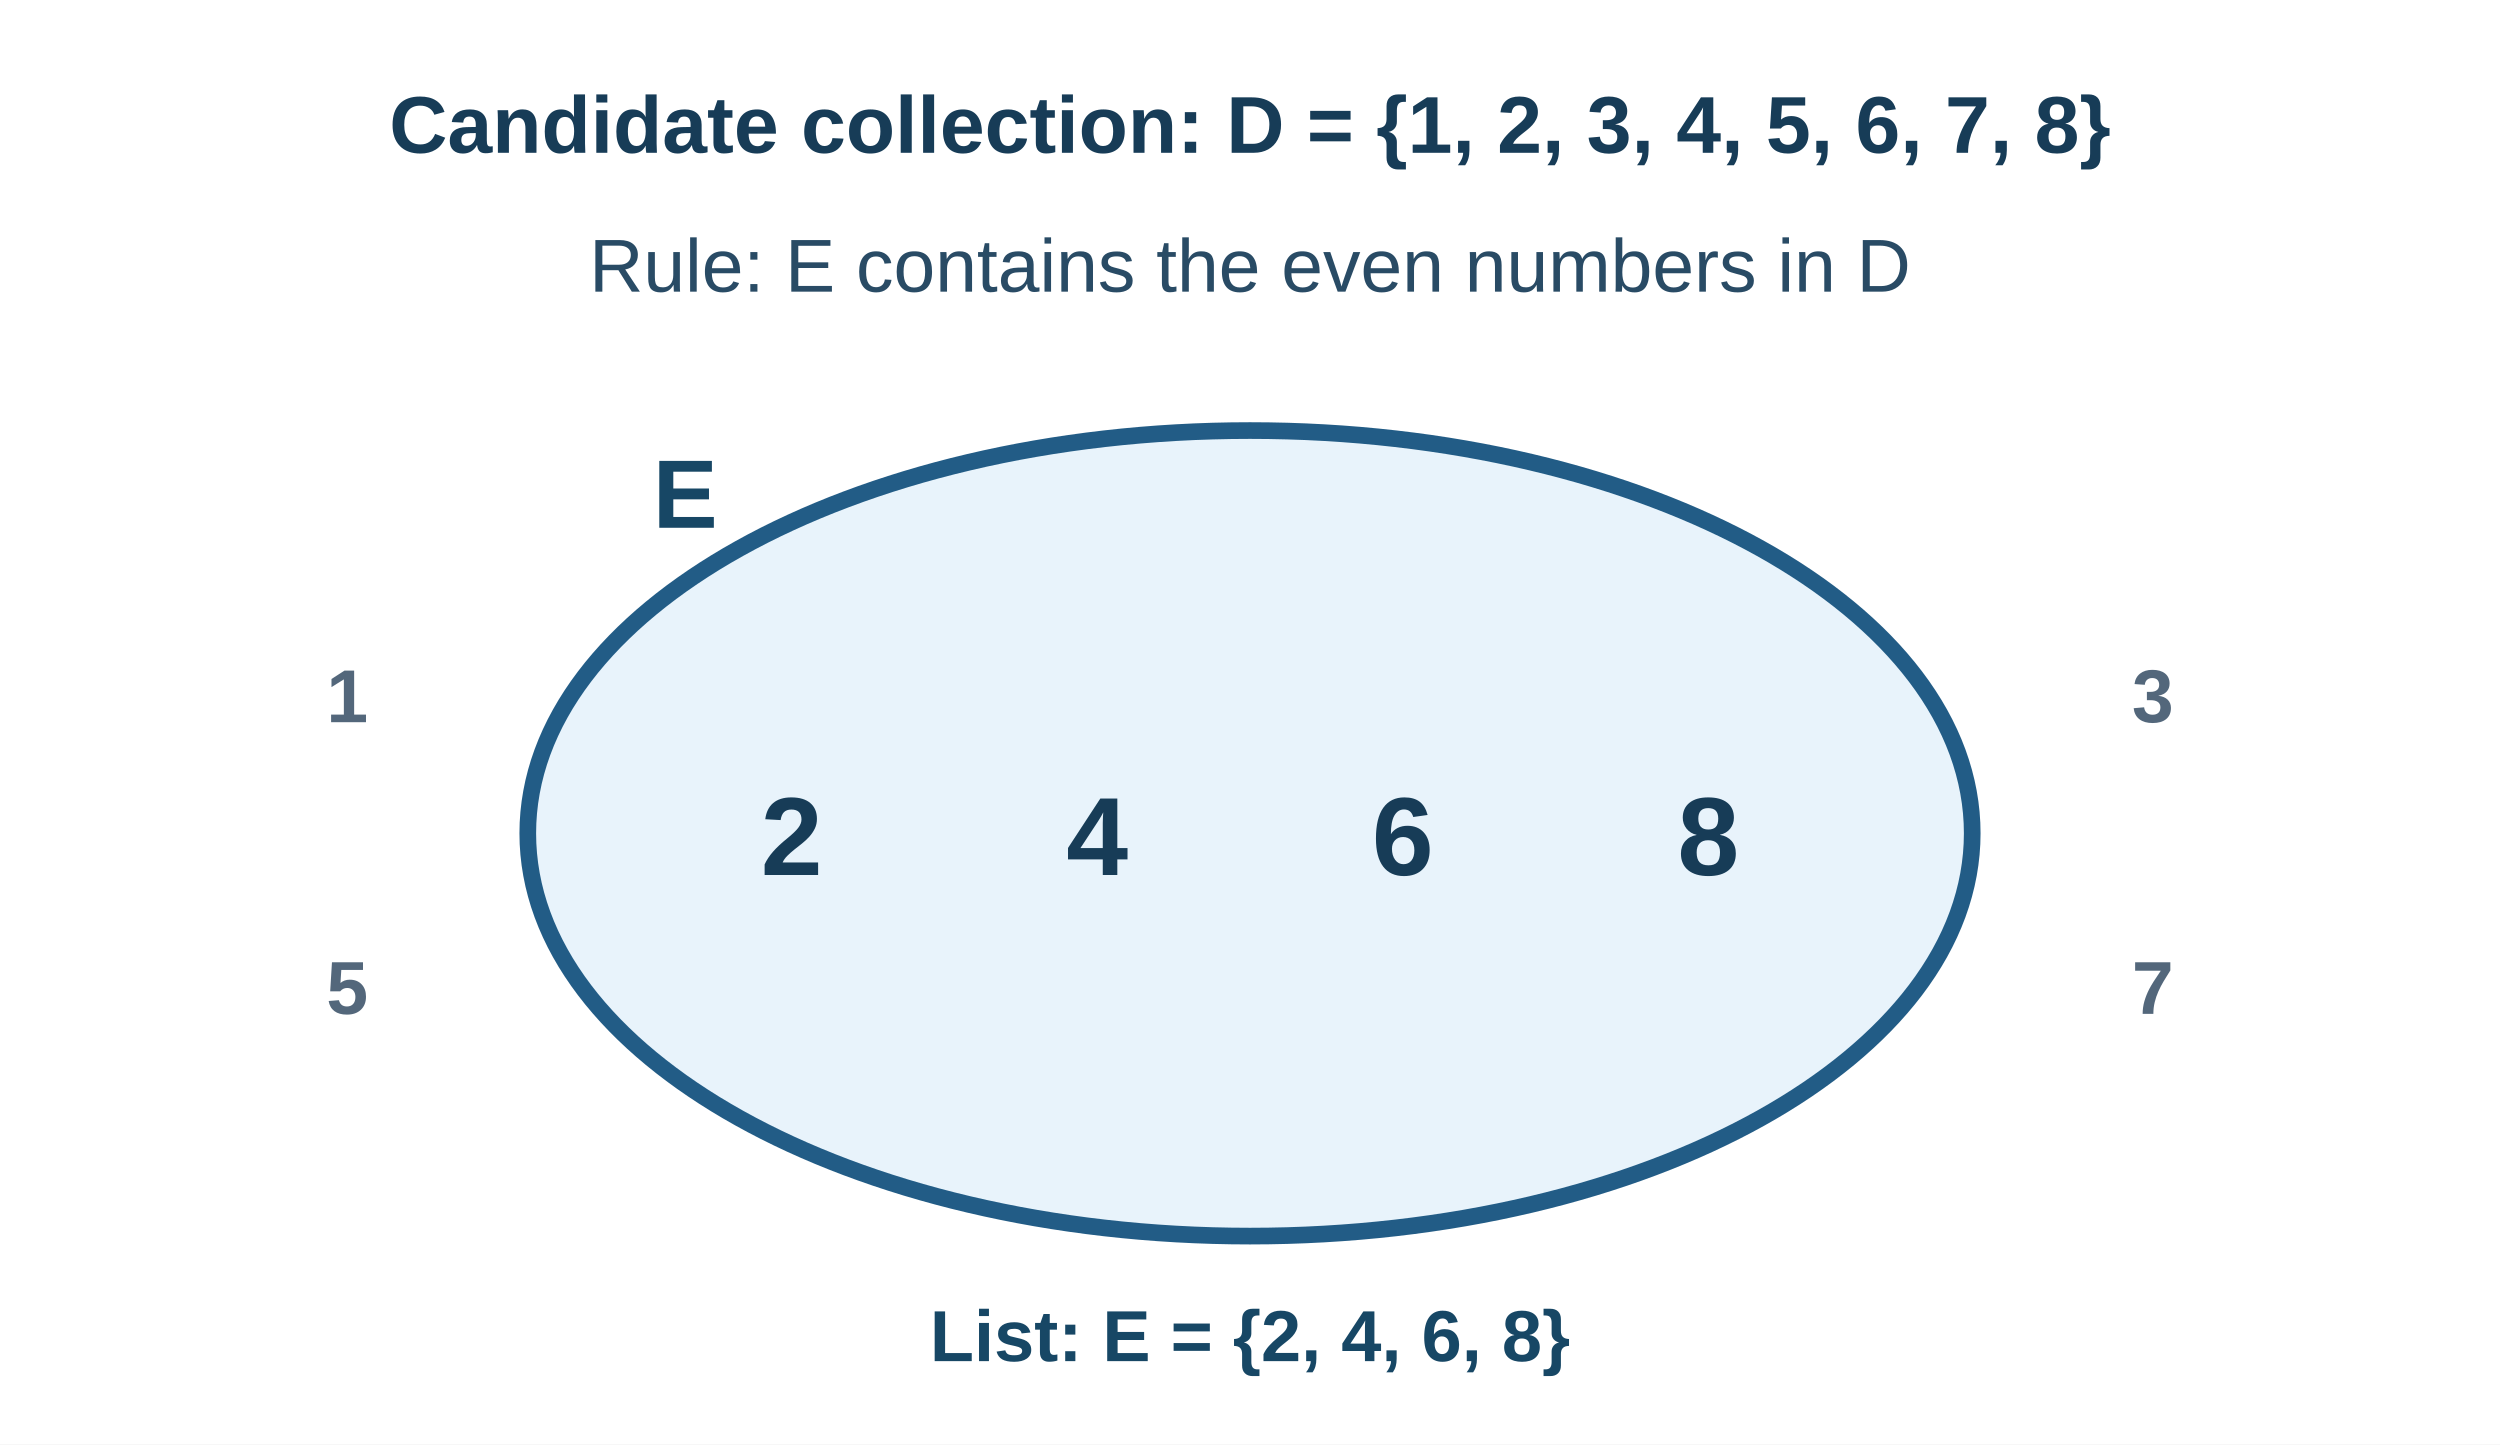
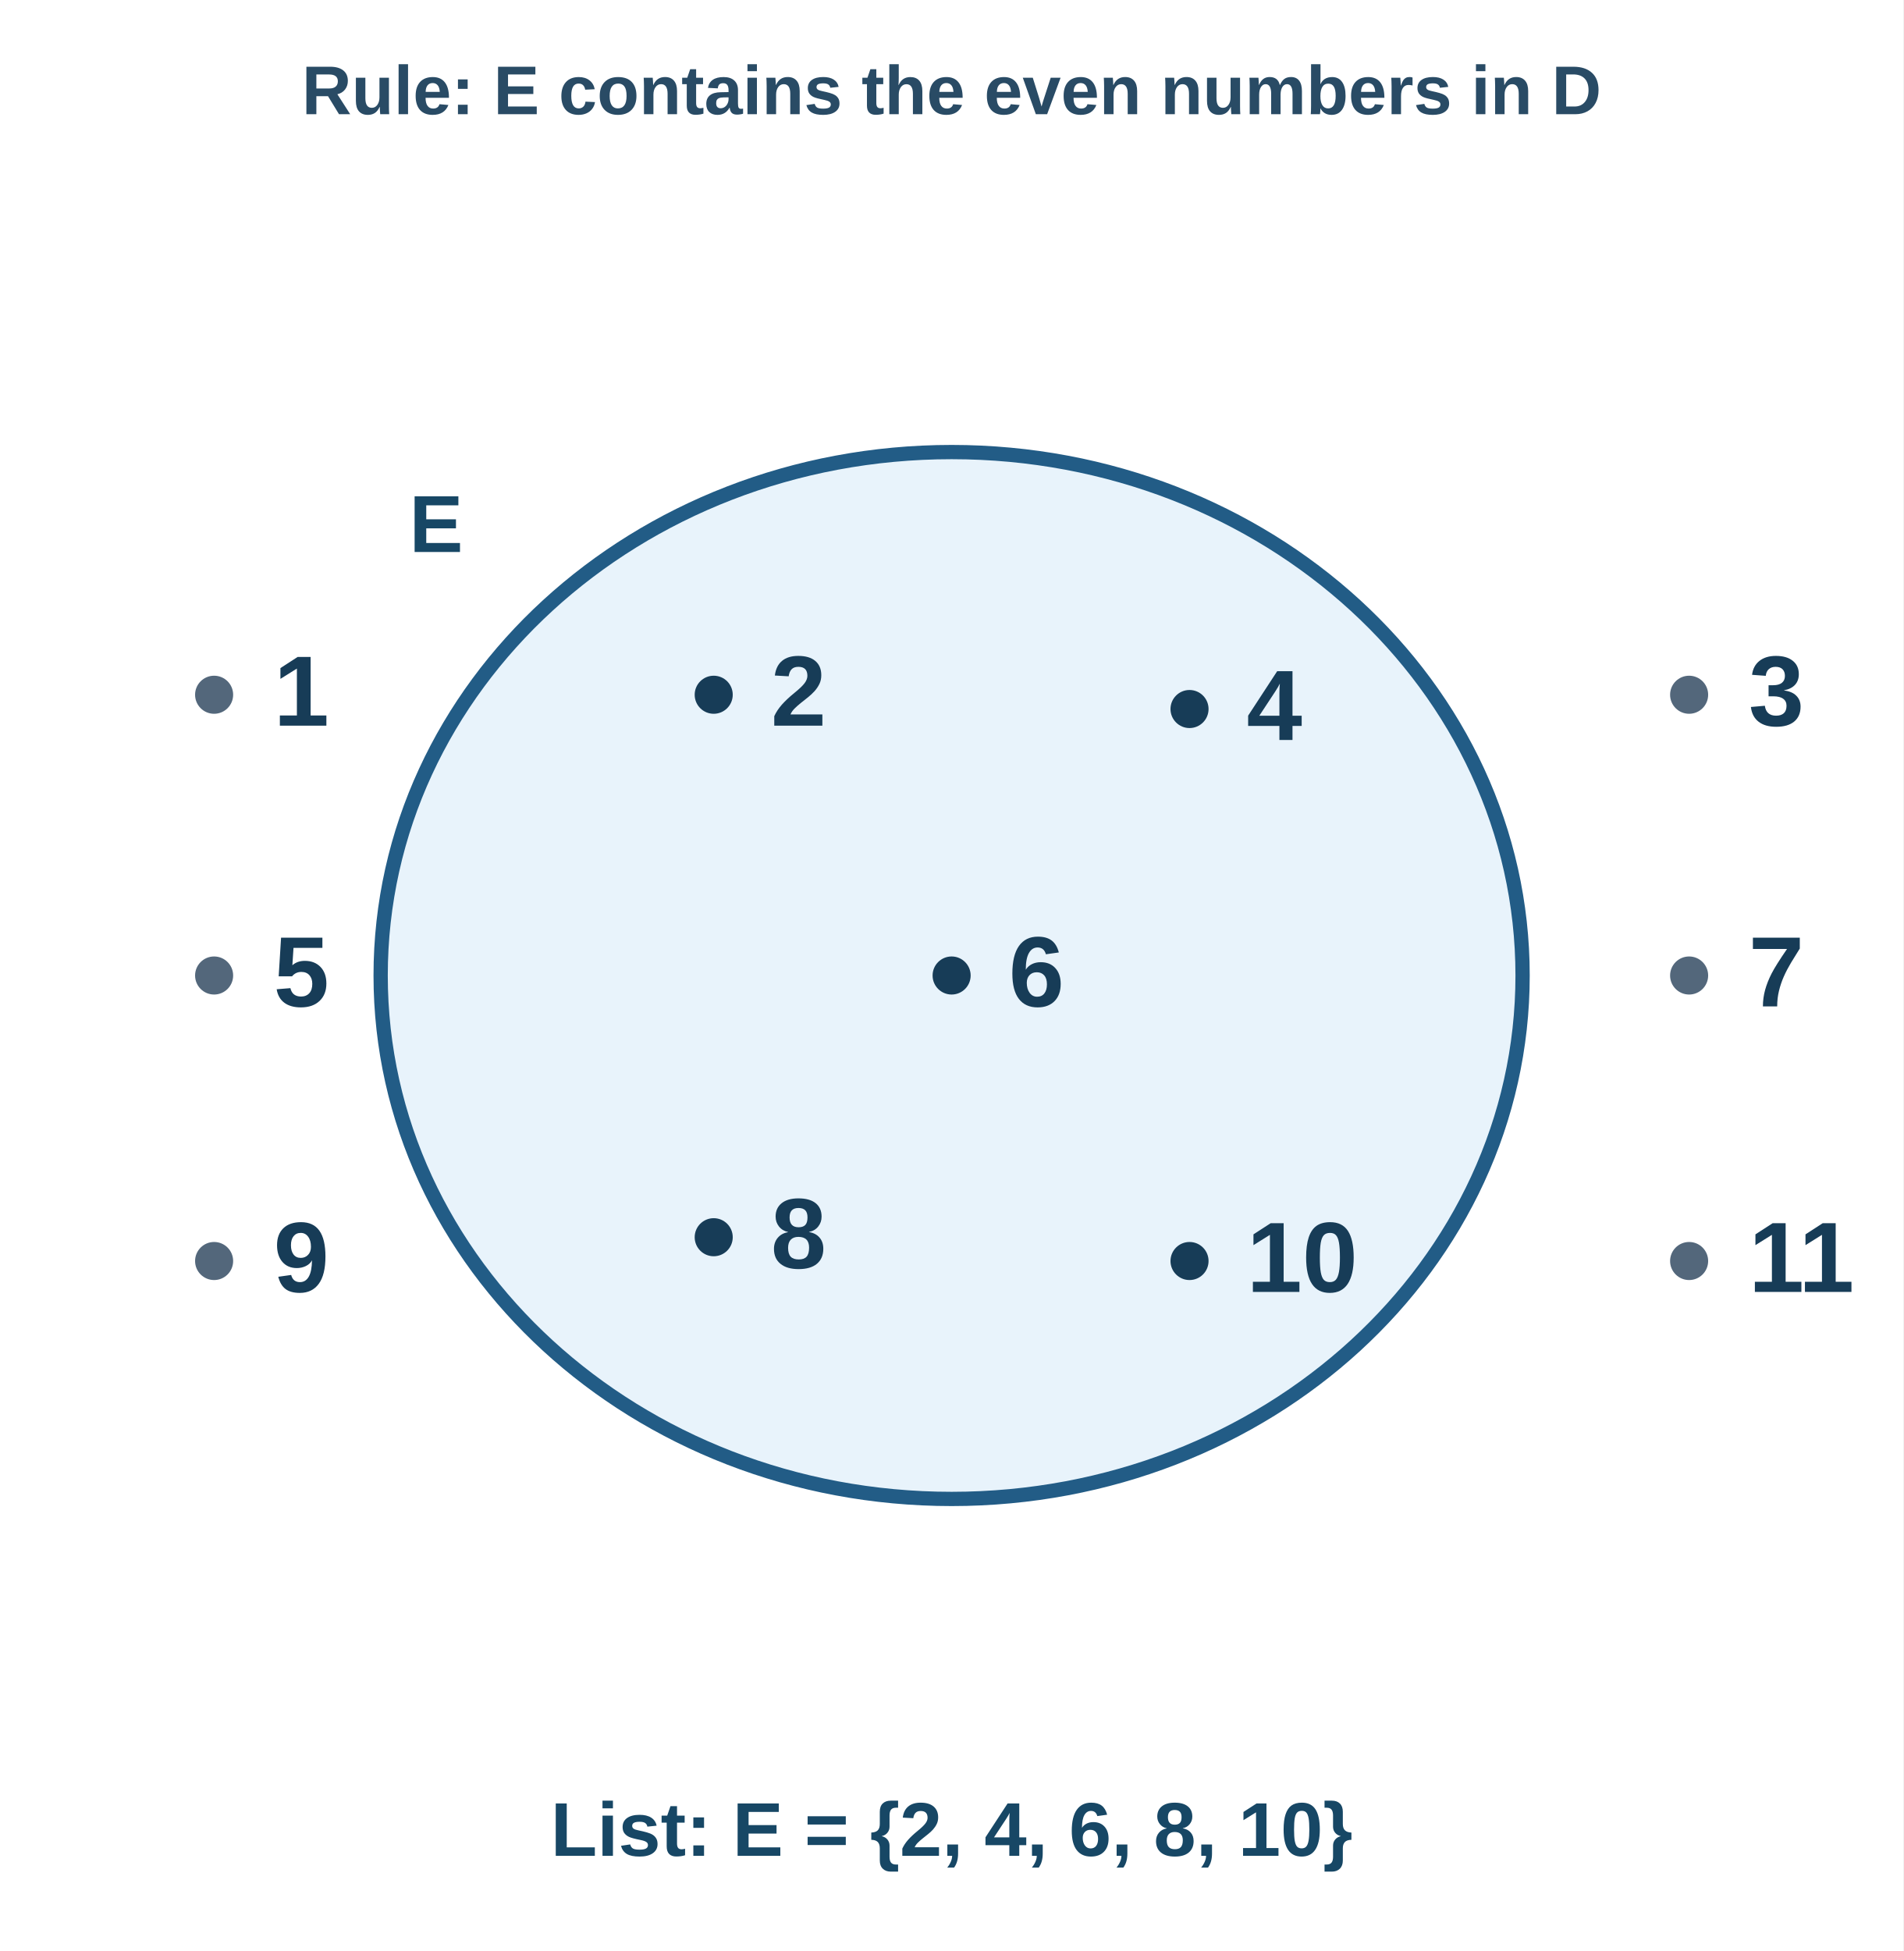
- <svg xmlns="http://www.w3.org/2000/svg" viewBox="0 0 900 520" role="img" aria-labelledby="title desc">
-   <rect width="900" height="520" fill="#fff" />
-   <text x="450" y="55" text-anchor="middle" font-family="Arial,sans-serif" font-size="29" font-weight="700" fill="#173c57">Candidate collection: D = {1, 2, 3, 4, 5, 6, 7, 8}</text>
-   <text x="450" y="105" text-anchor="middle" font-family="Arial,sans-serif" font-size="27" fill="#294b65">Rule: E contains the even numbers in D</text>
-   <ellipse cx="450" cy="300" rx="260" ry="145" fill="#e8f3fb" stroke="#225c86" stroke-width="6" />
-   <text x="235" y="190" font-family="Arial,sans-serif" font-size="35" font-weight="700" fill="#174765">E</text>
-   <g font-family="Arial,sans-serif" font-size="40" font-weight="700" text-anchor="middle" fill="#173c57">
-     <text x="285" y="315">2</text>
-     <text x="395" y="315">4</text>
-     <text x="505" y="315">6</text>
-     <text x="615" y="315">8</text>
+ <svg xmlns="http://www.w3.org/2000/svg" viewBox="0 0 800 820" role="img" aria-labelledby="title desc">
+   <rect width="800" height="820" fill="#fff" />
+   <text x="400" y="48" text-anchor="middle" font-family="Arial,sans-serif" font-size="29" font-weight="700" fill="#294b65">Rule: E contains the even numbers in D</text>
+   <ellipse cx="400" cy="410" rx="240" ry="220" fill="#e8f3fb" stroke="#225c86" stroke-width="6" />
+   <text x="172" y="232" font-family="Arial,sans-serif" font-size="34" font-weight="700" fill="#174765">E</text>
+   <g fill="#173c57">
+     <circle cx="300" cy="292" r="8" />
+     <circle cx="500" cy="298" r="8" />
+     <circle cx="400" cy="410" r="8" />
+     <circle cx="300" cy="520" r="8" />
+     <circle cx="500" cy="530" r="8" />
  </g>
-   <g font-family="Arial,sans-serif" font-size="27" font-weight="700" text-anchor="middle" fill="#53677b">
-     <text x="125" y="260">1</text>
-     <text x="775" y="260">3</text>
-     <text x="125" y="365">5</text>
-     <text x="775" y="365">7</text>
+   <g font-family="Arial,sans-serif" font-size="42" font-weight="700" fill="#173c57">
+     <text x="324" y="305">2</text>
+     <text x="524" y="311">4</text>
+     <text x="424" y="423">6</text>
+     <text x="324" y="533">8</text>
+     <text x="524" y="543">10</text>
  </g>
-   <text x="450" y="490" text-anchor="middle" font-family="Arial,sans-serif" font-size="26" font-weight="700" fill="#174765">List: E = {2, 4, 6, 8}</text>
+   <g fill="#53677b">
+     <circle cx="90" cy="292" r="8" />
+     <circle cx="710" cy="292" r="8" />
+     <circle cx="90" cy="410" r="8" />
+     <circle cx="710" cy="410" r="8" />
+     <circle cx="90" cy="530" r="8" />
+     <circle cx="710" cy="530" r="8" />
+   </g>
+   <g font-family="Arial,sans-serif" font-size="42" font-weight="700" fill="#173c57">
+     <text x="115" y="305">1</text>
+     <text x="735" y="305">3</text>
+     <text x="115" y="423">5</text>
+     <text x="735" y="423">7</text>
+     <text x="115" y="543">9</text>
+     <text x="735" y="543">11</text>
+   </g>
+   <text x="400" y="780" text-anchor="middle" font-family="Arial,sans-serif" font-size="32" font-weight="700" fill="#174765">List: E = {2, 4, 6, 8, 10}</text>
</svg>
